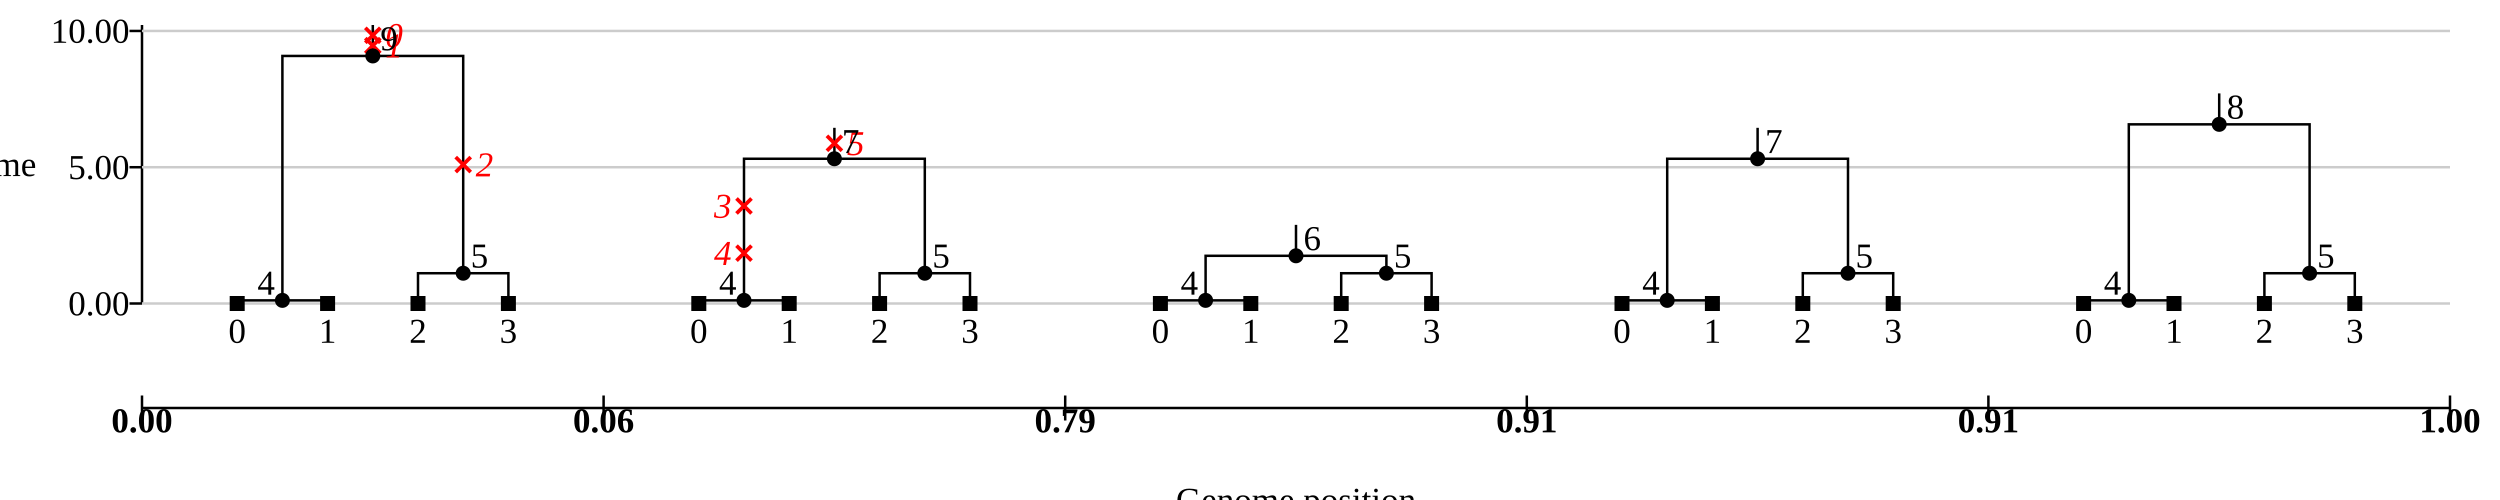
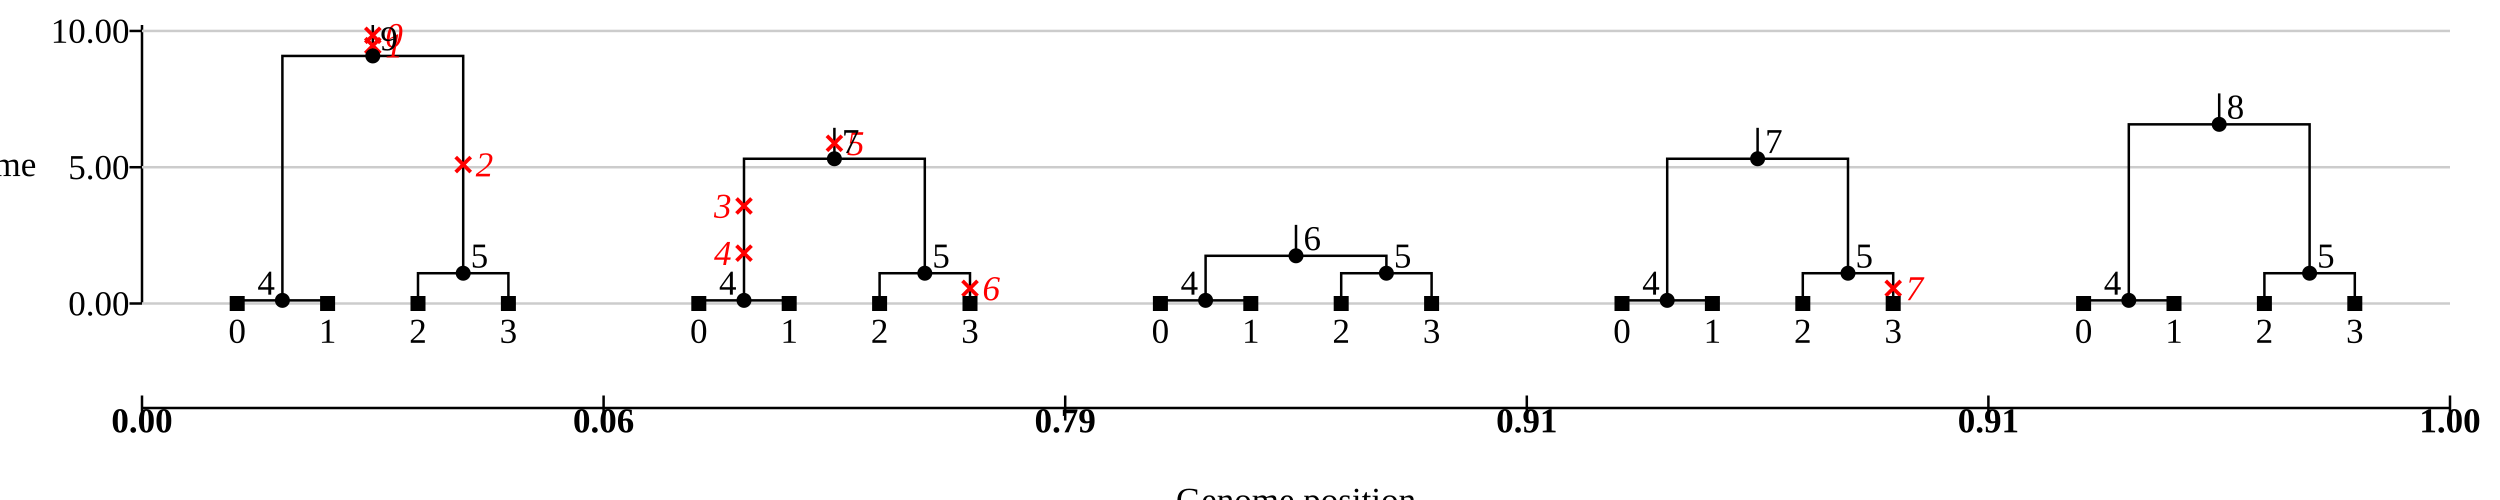
<svg xmlns="http://www.w3.org/2000/svg" baseProfile="full" height="200" version="1.1" width="1000">
  <defs>
-     <style type="text/css">.tree-sequence .background path {fill: #808080; fill-opacity:0}.tree-sequence .background path:nth-child(odd) {fill-opacity:.1}.axes {font-size: 14px}.x-axis .tick .lab {font-weight: bold}.axes, .tree {font-size: 14px; text-anchor:middle}.y-axis line.grid {stroke: #FAFAFA}.y-axis &gt; .lab text {transform: translateX(0.8em) rotate(-90deg)}.x-axis .tick g {transform: translateY(0.9em)}.x-axis &gt; .lab text {transform: translateY(-0.8em)}.axes line, .edge {stroke:black; fill:none}.node &gt; .sym {fill: black; stroke: none}.site &gt; .sym {stroke: black}.mut text {fill: red; font-style: italic}.mut line {fill: none; stroke: none}.mut .sym {fill: none; stroke: red}.node .mut .sym {stroke-width: 1.5px}.tree text, .tree-sequence text {dominant-baseline: central}.plotbox .lab.lft {text-anchor: end}.plotbox .lab.rgt {text-anchor: start}.y-axis line.grid {stroke: #CCCCCC}</style>
+     <style type="text/css">.background path {fill: #808080; fill-opacity:0}.background path:nth-child(odd) {fill-opacity:.1}.axes {font-size: 14px}.x-axis .tick .lab {font-weight: bold}.axes, .tree {font-size: 14px; text-anchor:middle}.y-axis line.grid {stroke: #FAFAFA}.y-axis &gt; .lab text {transform: translateX(0.8em) rotate(-90deg)}.x-axis .tick g {transform: translateY(0.9em)}.x-axis &gt; .lab text {transform: translateY(-0.8em)}.axes line, .edge {stroke:black; fill:none}.node &gt; .sym {fill: black; stroke: none}.site &gt; .sym {stroke: black}.mut text {fill: red; font-style: italic}.mut.extra text {fill: hotpink}.mut line {fill: none; stroke: none}.mut .sym {fill: none; stroke: red}.mut.extra .sym {stroke: hotpink}.node .mut .sym {stroke-width: 1.5px}.tree text, .tree-sequence text {dominant-baseline: central}.plotbox .lab.lft {text-anchor: end}.plotbox .lab.rgt {text-anchor: start}.y-axis line.grid {stroke: #CCCCCC}</style>
  </defs>
  <g class="tree-sequence">
    <g class="axes">
      <g class="x-axis">
        <g class="lab" transform="translate(518.4,200)">
          <text text-anchor="middle">Genome position</text>
        </g>
        <line x1="56.8" x2="980" y1="163.2" y2="163.2" />
        <g class="tick" transform="translate(56.8 163.2)">
          <line x1="0" x2="0" y1="-5" y2="5" />
          <g class="lab" transform="translate(0,5)">
            <text>0.00</text>
          </g>
        </g>
        <g class="tick" transform="translate(241.44 163.2)">
          <line x1="0" x2="0" y1="-5" y2="5" />
          <g class="lab" transform="translate(0,5)">
            <text>0.06</text>
          </g>
        </g>
        <g class="tick" transform="translate(426.08 163.2)">
          <line x1="0" x2="0" y1="-5" y2="5" />
          <g class="lab" transform="translate(0,5)">
            <text>0.79</text>
          </g>
        </g>
        <g class="tick" transform="translate(610.72 163.2)">
          <line x1="0" x2="0" y1="-5" y2="5" />
          <g class="lab" transform="translate(0,5)">
            <text>0.91</text>
          </g>
        </g>
        <g class="tick" transform="translate(795.36 163.2)">
          <line x1="0" x2="0" y1="-5" y2="5" />
          <g class="lab" transform="translate(0,5)">
            <text>0.91</text>
          </g>
        </g>
        <g class="tick" transform="translate(980 163.2)">
          <line x1="0" x2="0" y1="-5" y2="5" />
          <g class="lab" transform="translate(0,5)">
            <text>1.00</text>
          </g>
        </g>
      </g>
      <g class="y-axis">
        <g class="lab" transform="translate(0,65.7)">
          <text text-anchor="middle">Time</text>
        </g>
        <line x1="56.8" x2="56.8" y1="121.4" y2="10" />
        <g class="tick" transform="translate(56.8 121.4)">
          <line class="grid" x1="0" x2="923.2" y1="0" y2="0" />
          <line x1="0" x2="-5" y1="0" y2="0" />
          <g class="lab" transform="translate(-5,0)">
            <text text-anchor="end">0.00</text>
          </g>
        </g>
        <g class="tick" transform="translate(56.8 66.8909)">
          <line class="grid" x1="0" x2="923.2" y1="0" y2="0" />
          <line x1="0" x2="-5" y1="0" y2="0" />
          <g class="lab" transform="translate(-5,0)">
            <text text-anchor="end">5.00</text>
          </g>
        </g>
        <g class="tick" transform="translate(56.8 12.3817)">
          <line class="grid" x1="0" x2="923.2" y1="0" y2="0" />
          <line x1="0" x2="-5" y1="0" y2="0" />
          <g class="lab" transform="translate(-5,0)">
            <text text-anchor="end">10.00</text>
          </g>
        </g>
      </g>
    </g>
    <g class="plotbox trees">
      <g class="tree t0" transform="translate(56.8 0)">
        <g class="plotbox">
          <g class="m0 m1 node n9 p0 root s0" transform="translate(92.32 22.3778)">
            <g class="a9 node n4 p0" transform="translate(-36.16 97.7739)">
              <g class="a4 leaf node n0 p0 sample" transform="translate(-18.08 1.24828)">
                <path class="edge" d="M 0 0 V -1.248 H 18.08" />
                <rect class="sym" height="6" width="6" x="-3" y="-3" />
                <text class="lab" transform="translate(0 11)">0</text>
              </g>
              <g class="a4 leaf node n1 p0 sample" transform="translate(18.08 1.24828)">
                <path class="edge" d="M 0 0 V -1.248 H -18.08" />
                <rect class="sym" height="6" width="6" x="-3" y="-3" />
                <text class="lab" transform="translate(0 11)">1</text>
              </g>
              <path class="edge" d="M 0 0 V -97.774 H 36.16" />
              <circle class="sym" cx="0" cy="0" r="3" />
              <text class="lab lft" transform="translate(-3 -7.0)">4</text>
            </g>
            <g class="a9 m2 node n5 p0 s0" transform="translate(36.16 86.9138)">
              <g class="a5 leaf node n2 p0 sample" transform="translate(-18.08 12.1084)">
                <path class="edge" d="M 0 0 V -12.108 H 18.08" />
                <rect class="sym" height="6" width="6" x="-3" y="-3" />
                <text class="lab" transform="translate(0 11)">2</text>
              </g>
              <g class="a5 leaf node n3 p0 sample" transform="translate(18.08 12.1084)">
                <path class="edge" d="M 0 0 V -12.108 H -18.08" />
                <rect class="sym" height="6" width="6" x="-3" y="-3" />
                <text class="lab" transform="translate(0 11)">3</text>
              </g>
              <path class="edge" d="M 0 0 V -86.914 H -36.16" />
              <g class="mut m2 s0 unknown_time" transform="translate(0 -43.4569)">
                <line x1="0" x2="0" y1="0" y2="43.457" />
                <path class="sym" d="M -3,-3 l 6,6 M -3,3 l 6,-6" />
                <text class="lab rgt" transform="translate(5 0)">2</text>
              </g>
              <circle class="sym" cx="0" cy="0" r="3" />
              <text class="lab rgt" transform="translate(3 -7.0)">5</text>
            </g>
            <path class="edge" d="M 0 0 V -12.378 H 0" />
            <g class="mut m0 s0 unknown_time" transform="translate(0 -8.25185)">
              <line x1="0" x2="0" y1="0" y2="8.252" />
              <path class="sym" d="M -3,-3 l 6,6 M -3,3 l 6,-6" />
              <text class="lab rgt" transform="translate(5 0)">0</text>
            </g>
            <g class="mut m1 s0 unknown_time" transform="translate(0 -4.12593)">
              <line x1="0" x2="0" y1="0" y2="4.126" />
              <path class="sym" d="M -3,-3 l 6,6 M -3,3 l 6,-6" />
              <text class="lab rgt" transform="translate(5 0)">1</text>
            </g>
            <circle class="sym" cx="0" cy="0" r="3" />
            <text class="lab rgt" transform="translate(3 -7.0)">9</text>
          </g>
        </g>
      </g>
      <g class="tree t1" transform="translate(241.44 0)">
        <g class="plotbox">
          <g class="m5 node n7 p0 root s2" transform="translate(92.32 63.504)">
            <g class="a7 m3 m4 node n4 p0 s1" transform="translate(-36.16 56.6478)">
              <g class="a4 leaf node n0 p0 sample" transform="translate(-18.08 1.24828)">
                <path class="edge" d="M 0 0 V -1.248 H 18.08" />
                <rect class="sym" height="6" width="6" x="-3" y="-3" />
                <text class="lab" transform="translate(0 11)">0</text>
              </g>
              <g class="a4 leaf node n1 p0 sample" transform="translate(18.08 1.24828)">
                <path class="edge" d="M 0 0 V -1.248 H -18.08" />
                <rect class="sym" height="6" width="6" x="-3" y="-3" />
                <text class="lab" transform="translate(0 11)">1</text>
              </g>
              <path class="edge" d="M 0 0 V -56.648 H 36.16" />
              <g class="mut m3 s1 unknown_time" transform="translate(0 -37.7652)">
                <line x1="0" x2="0" y1="0" y2="37.765" />
                <path class="sym" d="M -3,-3 l 6,6 M -3,3 l 6,-6" />
                <text class="lab lft" transform="translate(-5 0)">3</text>
              </g>
              <g class="mut m4 s1 unknown_time" transform="translate(0 -18.8826)">
                <line x1="0" x2="0" y1="0" y2="18.883" />
                <path class="sym" d="M -3,-3 l 6,6 M -3,3 l 6,-6" />
                <text class="lab lft" transform="translate(-5 0)">4</text>
              </g>
              <circle class="sym" cx="0" cy="0" r="3" />
              <text class="lab lft" transform="translate(-3 -7.0)">4</text>
            </g>
            <g class="a7 node n5 p0" transform="translate(36.16 45.7876)">
              <g class="a5 leaf node n2 p0 sample" transform="translate(-18.08 12.1084)">
                <path class="edge" d="M 0 0 V -12.108 H 18.08" />
                <rect class="sym" height="6" width="6" x="-3" y="-3" />
                <text class="lab" transform="translate(0 11)">2</text>
              </g>
-               <g class="a5 leaf node n3 p0 sample" transform="translate(18.08 12.1084)">
-                 <path class="edge" d="M 0 0 V -12.108 H -18.08" />
+               <g class="a5 leaf m6 node n3 p0 s2 sample" transform="translate(18.08 12.1084)">
+                 <path class="edge" d="M 0 0 V -12.108 H -18.08" />
+                 <g class="mut m6 s2 unknown_time" transform="translate(0 -6.05422)">
+                   <line x1="0" x2="0" y1="0" y2="6.054" />
+                   <path class="sym" d="M -3,-3 l 6,6 M -3,3 l 6,-6" />
+                   <text class="lab rgt" transform="translate(5 0)">6</text>
+                 </g>
                <rect class="sym" height="6" width="6" x="-3" y="-3" />
                <text class="lab" transform="translate(0 11)">3</text>
              </g>
              <path class="edge" d="M 0 0 V -45.788 H -36.16" />
              <circle class="sym" cx="0" cy="0" r="3" />
              <text class="lab rgt" transform="translate(3 -7.0)">5</text>
            </g>
            <path class="edge" d="M 0 0 V -12.378 H 0" />
            <g class="mut m5 s2 unknown_time" transform="translate(0 -6.18889)">
              <line x1="0" x2="0" y1="0" y2="6.189" />
              <path class="sym" d="M -3,-3 l 6,6 M -3,3 l 6,-6" />
              <text class="lab rgt" transform="translate(5 0)">5</text>
            </g>
            <circle class="sym" cx="0" cy="0" r="3" />
            <text class="lab rgt" transform="translate(3 -7.0)">7</text>
          </g>
        </g>
      </g>
      <g class="tree t2" transform="translate(426.08 0)">
        <g class="plotbox">
          <g class="node n6 p0 root" transform="translate(92.32 102.321)">
            <g class="a6 node n4 p0" transform="translate(-36.16 17.8305)">
              <g class="a4 leaf node n0 p0 sample" transform="translate(-18.08 1.24828)">
                <path class="edge" d="M 0 0 V -1.248 H 18.08" />
                <rect class="sym" height="6" width="6" x="-3" y="-3" />
                <text class="lab" transform="translate(0 11)">0</text>
              </g>
              <g class="a4 leaf node n1 p0 sample" transform="translate(18.08 1.24828)">
                <path class="edge" d="M 0 0 V -1.248 H -18.08" />
                <rect class="sym" height="6" width="6" x="-3" y="-3" />
                <text class="lab" transform="translate(0 11)">1</text>
              </g>
              <path class="edge" d="M 0 0 V -17.831 H 36.16" />
              <circle class="sym" cx="0" cy="0" r="3" />
              <text class="lab lft" transform="translate(-3 -7.0)">4</text>
            </g>
            <g class="a6 node n5 p0" transform="translate(36.16 6.97033)">
              <g class="a5 leaf node n2 p0 sample" transform="translate(-18.08 12.1084)">
                <path class="edge" d="M 0 0 V -12.108 H 18.08" />
                <rect class="sym" height="6" width="6" x="-3" y="-3" />
                <text class="lab" transform="translate(0 11)">2</text>
              </g>
              <g class="a5 leaf node n3 p0 sample" transform="translate(18.08 12.1084)">
                <path class="edge" d="M 0 0 V -12.108 H -18.08" />
                <rect class="sym" height="6" width="6" x="-3" y="-3" />
                <text class="lab" transform="translate(0 11)">3</text>
              </g>
              <path class="edge" d="M 0 0 V -6.97 H -36.16" />
              <circle class="sym" cx="0" cy="0" r="3" />
              <text class="lab rgt" transform="translate(3 -7.0)">5</text>
            </g>
            <path class="edge" d="M 0 0 V -12.378 H 0" />
            <circle class="sym" cx="0" cy="0" r="3" />
            <text class="lab rgt" transform="translate(3 -7.0)">6</text>
          </g>
        </g>
      </g>
      <g class="tree t3" transform="translate(610.72 0)">
        <g class="plotbox">
          <g class="node n7 p0 root" transform="translate(92.32 63.504)">
            <g class="a7 node n4 p0" transform="translate(-36.16 56.6478)">
              <g class="a4 leaf node n0 p0 sample" transform="translate(-18.08 1.24828)">
                <path class="edge" d="M 0 0 V -1.248 H 18.08" />
                <rect class="sym" height="6" width="6" x="-3" y="-3" />
                <text class="lab" transform="translate(0 11)">0</text>
              </g>
              <g class="a4 leaf node n1 p0 sample" transform="translate(18.08 1.24828)">
                <path class="edge" d="M 0 0 V -1.248 H -18.08" />
                <rect class="sym" height="6" width="6" x="-3" y="-3" />
                <text class="lab" transform="translate(0 11)">1</text>
              </g>
              <path class="edge" d="M 0 0 V -56.648 H 36.16" />
              <circle class="sym" cx="0" cy="0" r="3" />
              <text class="lab lft" transform="translate(-3 -7.0)">4</text>
            </g>
            <g class="a7 node n5 p0" transform="translate(36.16 45.7876)">
              <g class="a5 leaf node n2 p0 sample" transform="translate(-18.08 12.1084)">
                <path class="edge" d="M 0 0 V -12.108 H 18.08" />
                <rect class="sym" height="6" width="6" x="-3" y="-3" />
                <text class="lab" transform="translate(0 11)">2</text>
              </g>
-               <g class="a5 leaf node n3 p0 sample" transform="translate(18.08 12.1084)">
-                 <path class="edge" d="M 0 0 V -12.108 H -18.08" />
+               <g class="a5 leaf m7 node n3 p0 s4 sample" transform="translate(18.08 12.1084)">
+                 <path class="edge" d="M 0 0 V -12.108 H -18.08" />
+                 <g class="mut m7 s4 unknown_time" transform="translate(0 -6.05422)">
+                   <line x1="0" x2="0" y1="0" y2="6.054" />
+                   <path class="sym" d="M -3,-3 l 6,6 M -3,3 l 6,-6" />
+                   <text class="lab rgt" transform="translate(5 0)">7</text>
+                 </g>
                <rect class="sym" height="6" width="6" x="-3" y="-3" />
                <text class="lab" transform="translate(0 11)">3</text>
              </g>
              <path class="edge" d="M 0 0 V -45.788 H -36.16" />
              <circle class="sym" cx="0" cy="0" r="3" />
              <text class="lab rgt" transform="translate(3 -7.0)">5</text>
            </g>
            <path class="edge" d="M 0 0 V -12.378 H 0" />
            <circle class="sym" cx="0" cy="0" r="3" />
            <text class="lab rgt" transform="translate(3 -7.0)">7</text>
          </g>
        </g>
      </g>
      <g class="tree t4" transform="translate(795.36 0)">
        <g class="plotbox">
          <g class="node n8 p0 root" transform="translate(92.32 49.7389)">
            <g class="a8 node n4 p0" transform="translate(-36.16 70.4129)">
              <g class="a4 leaf node n0 p0 sample" transform="translate(-18.08 1.24828)">
                <path class="edge" d="M 0 0 V -1.248 H 18.08" />
                <rect class="sym" height="6" width="6" x="-3" y="-3" />
                <text class="lab" transform="translate(0 11)">0</text>
              </g>
              <g class="a4 leaf node n1 p0 sample" transform="translate(18.08 1.24828)">
                <path class="edge" d="M 0 0 V -1.248 H -18.08" />
                <rect class="sym" height="6" width="6" x="-3" y="-3" />
                <text class="lab" transform="translate(0 11)">1</text>
              </g>
              <path class="edge" d="M 0 0 V -70.413 H 36.16" />
              <circle class="sym" cx="0" cy="0" r="3" />
              <text class="lab lft" transform="translate(-3 -7.0)">4</text>
            </g>
            <g class="a8 node n5 p0" transform="translate(36.16 59.5527)">
              <g class="a5 leaf node n2 p0 sample" transform="translate(-18.08 12.1084)">
                <path class="edge" d="M 0 0 V -12.108 H 18.08" />
                <rect class="sym" height="6" width="6" x="-3" y="-3" />
                <text class="lab" transform="translate(0 11)">2</text>
              </g>
              <g class="a5 leaf node n3 p0 sample" transform="translate(18.08 12.1084)">
                <path class="edge" d="M 0 0 V -12.108 H -18.08" />
                <rect class="sym" height="6" width="6" x="-3" y="-3" />
                <text class="lab" transform="translate(0 11)">3</text>
              </g>
              <path class="edge" d="M 0 0 V -59.553 H -36.16" />
              <circle class="sym" cx="0" cy="0" r="3" />
              <text class="lab rgt" transform="translate(3 -7.0)">5</text>
            </g>
            <path class="edge" d="M 0 0 V -12.378 H 0" />
            <circle class="sym" cx="0" cy="0" r="3" />
            <text class="lab rgt" transform="translate(3 -7.0)">8</text>
          </g>
        </g>
      </g>
    </g>
  </g>
</svg>
